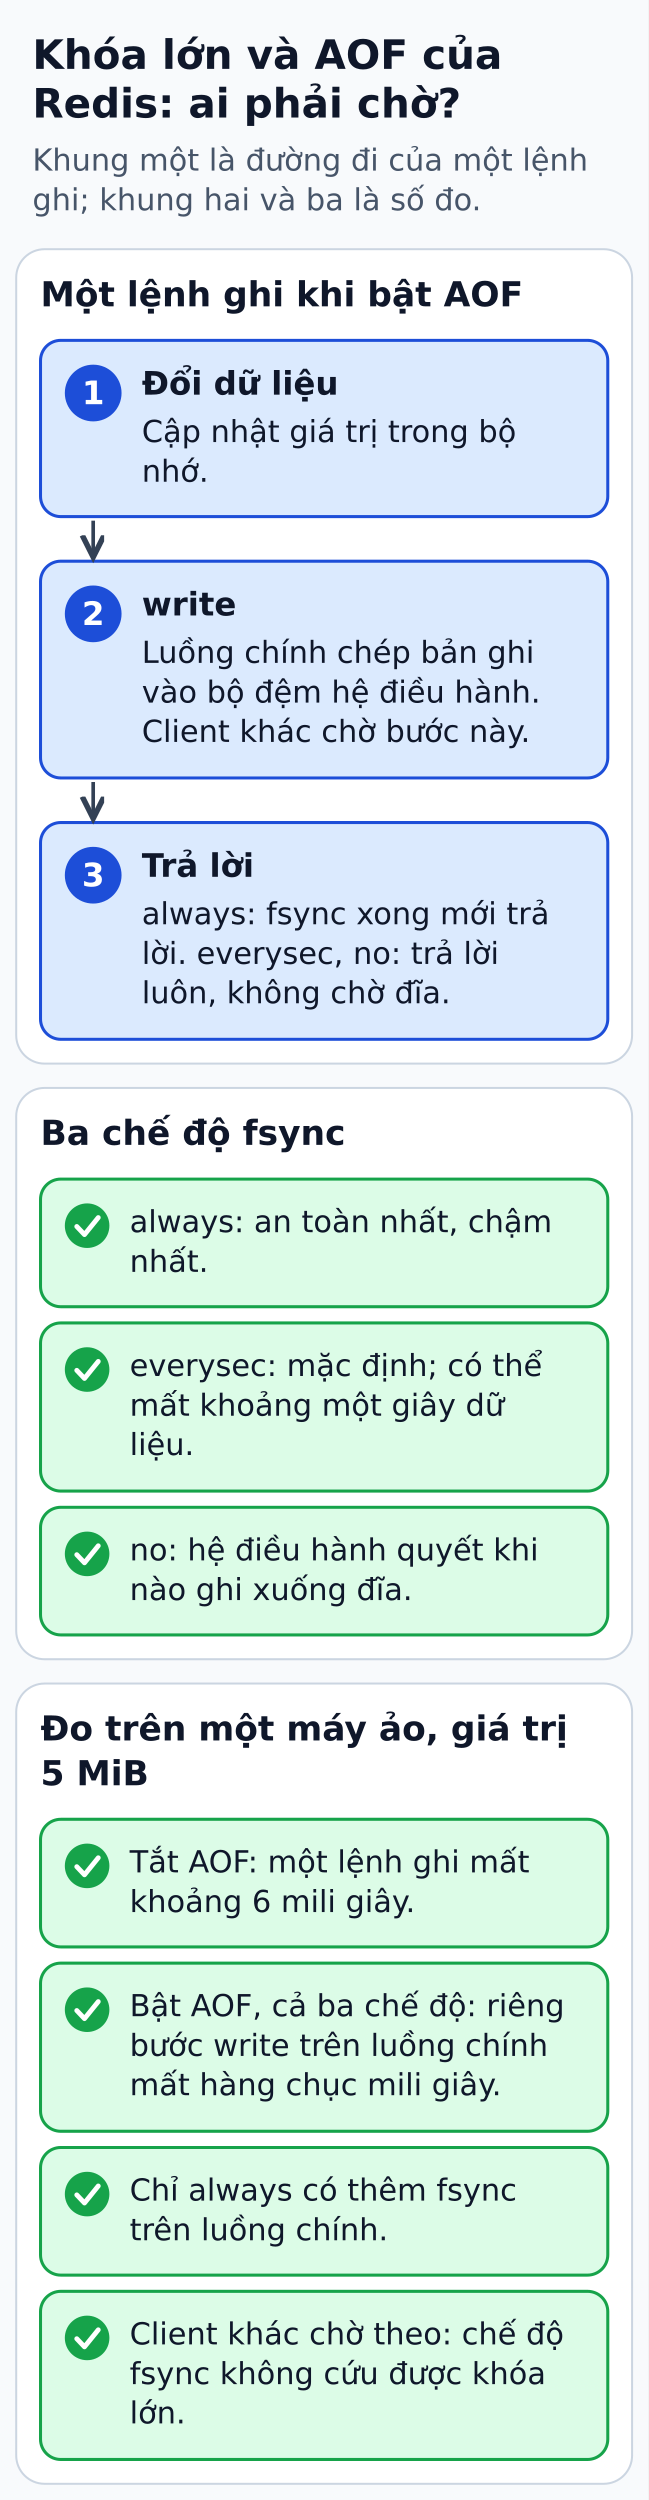
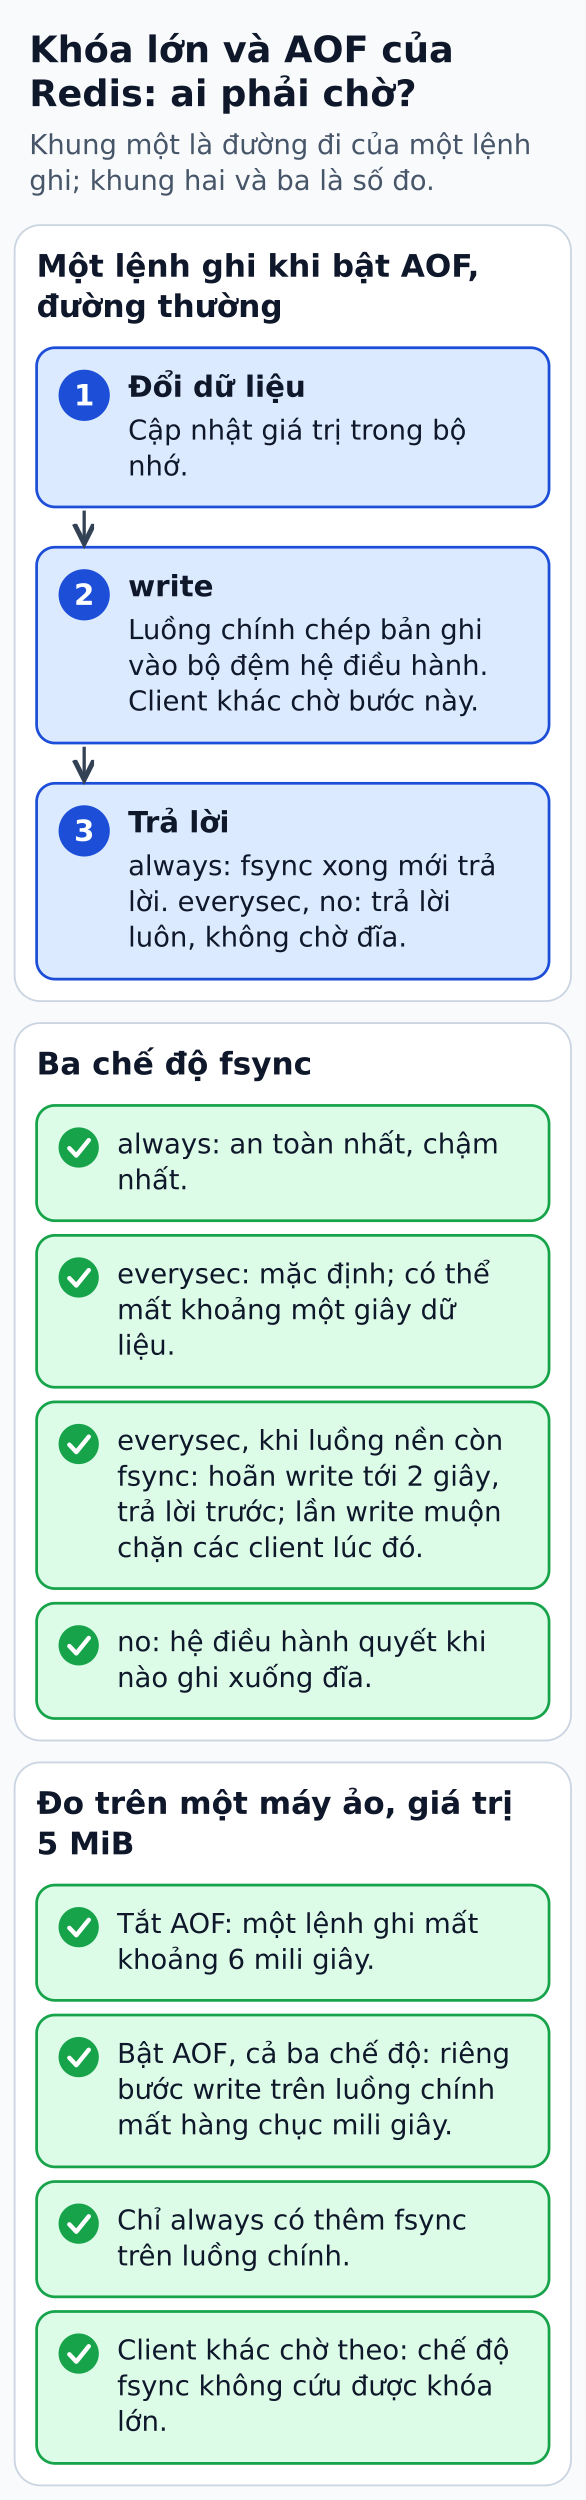
- <svg xmlns="http://www.w3.org/2000/svg" width="320" height="1234" viewBox="0 0 320 1234" role="img" aria-labelledby="title desc">
+ <svg xmlns="http://www.w3.org/2000/svg" width="320" height="1366" viewBox="0 0 320 1366" role="img" aria-labelledby="title desc">
  <defs>
    <marker id="arrow" markerWidth="8" markerHeight="8" refX="6" refY="3" orient="auto">
      <path d="M0,0 L6,3 L0,6" fill="none" stroke="#334155" stroke-width="1.5" />
    </marker>
  </defs>
-   <rect width="320" height="1234" fill="#f8fafc" />
+   <rect width="320" height="1366" fill="#f8fafc" />
  <g font-family="DejaVu Sans, Arial, sans-serif" fill="#0f172a">
    <text x="16" y="34" font-size="20" fill="#0f172a" font-weight="bold" text-anchor="start">Khóa lớn và AOF của</text>
    <text x="16" y="58" font-size="20" fill="#0f172a" font-weight="bold" text-anchor="start">Redis: ai phải chờ?</text>
    <text x="16" y="84.2" font-size="15" fill="#475569" font-weight="normal" text-anchor="start">Khung một là đường đi của một lệnh</text>
    <text x="16" y="103.8" font-size="15" fill="#475569" font-weight="normal" text-anchor="start">ghi; khung hai và ba là số đo.</text>
-     <rect x="8" y="123" width="304" height="402" rx="14" fill="#ffffff" stroke="#cbd5e1" stroke-width="1" />
-     <text x="20" y="151.2" font-size="17" fill="#0f172a" font-weight="bold" text-anchor="start">Một lệnh ghi khi bật AOF</text>
-     <rect x="20" y="168" width="280" height="87" rx="10" fill="#dbeafe" stroke="#1d4ed8" stroke-width="1.5" />
-     <circle cx="46" cy="194" r="14" fill="#1d4ed8" />
-     <text x="46" y="199.5" font-size="16" fill="#ffffff" font-weight="bold" text-anchor="middle">1</text>
-     <text x="70" y="194.8" font-size="16" fill="#0f172a" font-weight="bold" text-anchor="start">Đổi dữ liệu</text>
-     <text x="70" y="218.2" font-size="15" fill="#0f172a" font-weight="normal" text-anchor="start">Cập nhật giá trị trong bộ</text>
-     <text x="70" y="237.8" font-size="15" fill="#0f172a" font-weight="normal" text-anchor="start">nhớ.</text>
-     <rect x="20" y="277" width="280" height="107" rx="10" fill="#dbeafe" stroke="#1d4ed8" stroke-width="1.5" />
-     <circle cx="46" cy="303" r="14" fill="#1d4ed8" />
-     <text x="46" y="308.5" font-size="16" fill="#ffffff" font-weight="bold" text-anchor="middle">2</text>
-     <text x="70" y="303.8" font-size="16" fill="#0f172a" font-weight="bold" text-anchor="start">write</text>
-     <text x="70" y="327.2" font-size="15" fill="#0f172a" font-weight="normal" text-anchor="start">Luồng chính chép bản ghi</text>
-     <text x="70" y="346.8" font-size="15" fill="#0f172a" font-weight="normal" text-anchor="start">vào bộ đệm hệ điều hành.</text>
-     <text x="70" y="366.2" font-size="15" fill="#0f172a" font-weight="normal" text-anchor="start">Client khác chờ bước này.</text>
-     <polyline points="46,257 46,275" fill="none" stroke="#334155" stroke-width="1.8" stroke-linejoin="round" marker-end="url(#arrow)" />
-     <rect x="20" y="406" width="280" height="107" rx="10" fill="#dbeafe" stroke="#1d4ed8" stroke-width="1.5" />
-     <circle cx="46" cy="432" r="14" fill="#1d4ed8" />
-     <text x="46" y="437.5" font-size="16" fill="#ffffff" font-weight="bold" text-anchor="middle">3</text>
-     <text x="70" y="432.8" font-size="16" fill="#0f172a" font-weight="bold" text-anchor="start">Trả lời</text>
-     <text x="70" y="456.2" font-size="15" fill="#0f172a" font-weight="normal" text-anchor="start">always: fsync xong mới trả</text>
-     <text x="70" y="475.8" font-size="15" fill="#0f172a" font-weight="normal" text-anchor="start">lời. everysec, no: trả lời</text>
-     <text x="70" y="495.2" font-size="15" fill="#0f172a" font-weight="normal" text-anchor="start">luôn, không chờ đĩa.</text>
-     <polyline points="46,386 46,404" fill="none" stroke="#334155" stroke-width="1.8" stroke-linejoin="round" marker-end="url(#arrow)" />
-     <rect x="8" y="537" width="304" height="282" rx="14" fill="#ffffff" stroke="#cbd5e1" stroke-width="1" />
-     <text x="20" y="565.1" font-size="17" fill="#0f172a" font-weight="bold" text-anchor="start">Ba chế độ fsync</text>
-     <rect x="20" y="582" width="280" height="63" rx="10" fill="#dcfce7" stroke="#16a34a" stroke-width="1.5" />
-     <circle cx="43" cy="605" r="11" fill="#16a34a" />
-     <polyline points="37.9,605.4 41.7,609.4 48.5,601" fill="none" stroke="#ffffff" stroke-width="2.4" stroke-linecap="round" stroke-linejoin="round" />
-     <text x="64" y="608.2" font-size="15" fill="#0f172a" font-weight="normal" text-anchor="start">always: an toàn nhất, chậm</text>
-     <text x="64" y="627.8" font-size="15" fill="#0f172a" font-weight="normal" text-anchor="start">nhất.</text>
-     <rect x="20" y="653" width="280" height="83" rx="10" fill="#dcfce7" stroke="#16a34a" stroke-width="1.5" />
-     <circle cx="43" cy="676" r="11" fill="#16a34a" />
-     <polyline points="37.9,676.4 41.7,680.4 48.5,672" fill="none" stroke="#ffffff" stroke-width="2.4" stroke-linecap="round" stroke-linejoin="round" />
-     <text x="64" y="679.2" font-size="15" fill="#0f172a" font-weight="normal" text-anchor="start">everysec: mặc định; có thể</text>
-     <text x="64" y="698.8" font-size="15" fill="#0f172a" font-weight="normal" text-anchor="start">mất khoảng một giây dữ</text>
-     <text x="64" y="718.2" font-size="15" fill="#0f172a" font-weight="normal" text-anchor="start">liệu.</text>
-     <rect x="20" y="744" width="280" height="63" rx="10" fill="#dcfce7" stroke="#16a34a" stroke-width="1.5" />
-     <circle cx="43" cy="767" r="11" fill="#16a34a" />
-     <polyline points="37.9,767.4 41.7,771.4 48.5,763" fill="none" stroke="#ffffff" stroke-width="2.4" stroke-linecap="round" stroke-linejoin="round" />
-     <text x="64" y="770.2" font-size="15" fill="#0f172a" font-weight="normal" text-anchor="start">no: hệ điều hành quyết khi</text>
-     <text x="64" y="789.8" font-size="15" fill="#0f172a" font-weight="normal" text-anchor="start">nào ghi xuống đĩa.</text>
-     <rect x="8" y="831" width="304" height="395" rx="14" fill="#ffffff" stroke="#cbd5e1" stroke-width="1" />
-     <text x="20" y="859.1" font-size="17" fill="#0f172a" font-weight="bold" text-anchor="start">Đo trên một máy ảo, giá trị</text>
-     <text x="20" y="881.2" font-size="17" fill="#0f172a" font-weight="bold" text-anchor="start">5 MiB</text>
-     <rect x="20" y="898" width="280" height="63" rx="10" fill="#dcfce7" stroke="#16a34a" stroke-width="1.5" />
-     <circle cx="43" cy="921" r="11" fill="#16a34a" />
-     <polyline points="37.9,921.4 41.7,925.4 48.5,917" fill="none" stroke="#ffffff" stroke-width="2.4" stroke-linecap="round" stroke-linejoin="round" />
-     <text x="64" y="924.2" font-size="15" fill="#0f172a" font-weight="normal" text-anchor="start">Tắt AOF: một lệnh ghi mất</text>
-     <text x="64" y="943.8" font-size="15" fill="#0f172a" font-weight="normal" text-anchor="start">khoảng 6 mili giây.</text>
-     <rect x="20" y="969" width="280" height="83" rx="10" fill="#dcfce7" stroke="#16a34a" stroke-width="1.5" />
-     <circle cx="43" cy="992" r="11" fill="#16a34a" />
-     <polyline points="37.9,992.4 41.7,996.4 48.5,988" fill="none" stroke="#ffffff" stroke-width="2.4" stroke-linecap="round" stroke-linejoin="round" />
-     <text x="64" y="995.2" font-size="15" fill="#0f172a" font-weight="normal" text-anchor="start">Bật AOF, cả ba chế độ: riêng</text>
-     <text x="64" y="1014.8" font-size="15" fill="#0f172a" font-weight="normal" text-anchor="start">bước write trên luồng chính</text>
-     <text x="64" y="1034.2" font-size="15" fill="#0f172a" font-weight="normal" text-anchor="start">mất hàng chục mili giây.</text>
-     <rect x="20" y="1060" width="280" height="63" rx="10" fill="#dcfce7" stroke="#16a34a" stroke-width="1.5" />
-     <circle cx="43" cy="1083" r="11" fill="#16a34a" />
-     <polyline points="37.9,1083.4 41.7,1087.4 48.5,1079" fill="none" stroke="#ffffff" stroke-width="2.4" stroke-linecap="round" stroke-linejoin="round" />
-     <text x="64" y="1086.2" font-size="15" fill="#0f172a" font-weight="normal" text-anchor="start">Chỉ always có thêm fsync</text>
-     <text x="64" y="1105.8" font-size="15" fill="#0f172a" font-weight="normal" text-anchor="start">trên luồng chính.</text>
-     <rect x="20" y="1131" width="280" height="83" rx="10" fill="#dcfce7" stroke="#16a34a" stroke-width="1.5" />
-     <circle cx="43" cy="1154" r="11" fill="#16a34a" />
-     <polyline points="37.9,1154.4 41.7,1158.4 48.5,1150" fill="none" stroke="#ffffff" stroke-width="2.4" stroke-linecap="round" stroke-linejoin="round" />
-     <text x="64" y="1157.2" font-size="15" fill="#0f172a" font-weight="normal" text-anchor="start">Client khác chờ theo: chế độ</text>
-     <text x="64" y="1176.8" font-size="15" fill="#0f172a" font-weight="normal" text-anchor="start">fsync không cứu được khóa</text>
-     <text x="64" y="1196.2" font-size="15" fill="#0f172a" font-weight="normal" text-anchor="start">lớn.</text>
+     <rect x="8" y="123" width="304" height="424" rx="14" fill="#ffffff" stroke="#cbd5e1" stroke-width="1" />
+     <text x="20" y="151.2" font-size="17" fill="#0f172a" font-weight="bold" text-anchor="start">Một lệnh ghi khi bật AOF,</text>
+     <text x="20" y="173.2" font-size="17" fill="#0f172a" font-weight="bold" text-anchor="start">đường thường</text>
+     <rect x="20" y="190" width="280" height="87" rx="10" fill="#dbeafe" stroke="#1d4ed8" stroke-width="1.5" />
+     <circle cx="46" cy="216" r="14" fill="#1d4ed8" />
+     <text x="46" y="221.5" font-size="16" fill="#ffffff" font-weight="bold" text-anchor="middle">1</text>
+     <text x="70" y="216.8" font-size="16" fill="#0f172a" font-weight="bold" text-anchor="start">Đổi dữ liệu</text>
+     <text x="70" y="240.2" font-size="15" fill="#0f172a" font-weight="normal" text-anchor="start">Cập nhật giá trị trong bộ</text>
+     <text x="70" y="259.8" font-size="15" fill="#0f172a" font-weight="normal" text-anchor="start">nhớ.</text>
+     <rect x="20" y="299" width="280" height="107" rx="10" fill="#dbeafe" stroke="#1d4ed8" stroke-width="1.5" />
+     <circle cx="46" cy="325" r="14" fill="#1d4ed8" />
+     <text x="46" y="330.5" font-size="16" fill="#ffffff" font-weight="bold" text-anchor="middle">2</text>
+     <text x="70" y="325.8" font-size="16" fill="#0f172a" font-weight="bold" text-anchor="start">write</text>
+     <text x="70" y="349.2" font-size="15" fill="#0f172a" font-weight="normal" text-anchor="start">Luồng chính chép bản ghi</text>
+     <text x="70" y="368.8" font-size="15" fill="#0f172a" font-weight="normal" text-anchor="start">vào bộ đệm hệ điều hành.</text>
+     <text x="70" y="388.2" font-size="15" fill="#0f172a" font-weight="normal" text-anchor="start">Client khác chờ bước này.</text>
+     <polyline points="46,279 46,297" fill="none" stroke="#334155" stroke-width="1.8" stroke-linejoin="round" marker-end="url(#arrow)" />
+     <rect x="20" y="428" width="280" height="107" rx="10" fill="#dbeafe" stroke="#1d4ed8" stroke-width="1.5" />
+     <circle cx="46" cy="454" r="14" fill="#1d4ed8" />
+     <text x="46" y="459.5" font-size="16" fill="#ffffff" font-weight="bold" text-anchor="middle">3</text>
+     <text x="70" y="454.8" font-size="16" fill="#0f172a" font-weight="bold" text-anchor="start">Trả lời</text>
+     <text x="70" y="478.2" font-size="15" fill="#0f172a" font-weight="normal" text-anchor="start">always: fsync xong mới trả</text>
+     <text x="70" y="497.8" font-size="15" fill="#0f172a" font-weight="normal" text-anchor="start">lời. everysec, no: trả lời</text>
+     <text x="70" y="517.2" font-size="15" fill="#0f172a" font-weight="normal" text-anchor="start">luôn, không chờ đĩa.</text>
+     <polyline points="46,408 46,426" fill="none" stroke="#334155" stroke-width="1.8" stroke-linejoin="round" marker-end="url(#arrow)" />
+     <rect x="8" y="559" width="304" height="392" rx="14" fill="#ffffff" stroke="#cbd5e1" stroke-width="1" />
+     <text x="20" y="587.1" font-size="17" fill="#0f172a" font-weight="bold" text-anchor="start">Ba chế độ fsync</text>
+     <rect x="20" y="604" width="280" height="63" rx="10" fill="#dcfce7" stroke="#16a34a" stroke-width="1.5" />
+     <circle cx="43" cy="627" r="11" fill="#16a34a" />
+     <polyline points="37.9,627.4 41.7,631.4 48.5,623" fill="none" stroke="#ffffff" stroke-width="2.4" stroke-linecap="round" stroke-linejoin="round" />
+     <text x="64" y="630.2" font-size="15" fill="#0f172a" font-weight="normal" text-anchor="start">always: an toàn nhất, chậm</text>
+     <text x="64" y="649.8" font-size="15" fill="#0f172a" font-weight="normal" text-anchor="start">nhất.</text>
+     <rect x="20" y="675" width="280" height="83" rx="10" fill="#dcfce7" stroke="#16a34a" stroke-width="1.5" />
+     <circle cx="43" cy="698" r="11" fill="#16a34a" />
+     <polyline points="37.9,698.4 41.7,702.4 48.5,694" fill="none" stroke="#ffffff" stroke-width="2.4" stroke-linecap="round" stroke-linejoin="round" />
+     <text x="64" y="701.2" font-size="15" fill="#0f172a" font-weight="normal" text-anchor="start">everysec: mặc định; có thể</text>
+     <text x="64" y="720.8" font-size="15" fill="#0f172a" font-weight="normal" text-anchor="start">mất khoảng một giây dữ</text>
+     <text x="64" y="740.2" font-size="15" fill="#0f172a" font-weight="normal" text-anchor="start">liệu.</text>
+     <rect x="20" y="766" width="280" height="102" rx="10" fill="#dcfce7" stroke="#16a34a" stroke-width="1.5" />
+     <circle cx="43" cy="789" r="11" fill="#16a34a" />
+     <polyline points="37.9,789.4 41.7,793.4 48.5,785" fill="none" stroke="#ffffff" stroke-width="2.4" stroke-linecap="round" stroke-linejoin="round" />
+     <text x="64" y="792.2" font-size="15" fill="#0f172a" font-weight="normal" text-anchor="start">everysec, khi luồng nền còn</text>
+     <text x="64" y="811.8" font-size="15" fill="#0f172a" font-weight="normal" text-anchor="start">fsync: hoãn write tới 2 giây,</text>
+     <text x="64" y="831.2" font-size="15" fill="#0f172a" font-weight="normal" text-anchor="start">trả lời trước; lần write muộn</text>
+     <text x="64" y="850.8" font-size="15" fill="#0f172a" font-weight="normal" text-anchor="start">chặn các client lúc đó.</text>
+     <rect x="20" y="876" width="280" height="63" rx="10" fill="#dcfce7" stroke="#16a34a" stroke-width="1.5" />
+     <circle cx="43" cy="899" r="11" fill="#16a34a" />
+     <polyline points="37.9,899.4 41.7,903.4 48.5,895" fill="none" stroke="#ffffff" stroke-width="2.4" stroke-linecap="round" stroke-linejoin="round" />
+     <text x="64" y="902.2" font-size="15" fill="#0f172a" font-weight="normal" text-anchor="start">no: hệ điều hành quyết khi</text>
+     <text x="64" y="921.8" font-size="15" fill="#0f172a" font-weight="normal" text-anchor="start">nào ghi xuống đĩa.</text>
+     <rect x="8" y="963" width="304" height="395" rx="14" fill="#ffffff" stroke="#cbd5e1" stroke-width="1" />
+     <text x="20" y="991.1" font-size="17" fill="#0f172a" font-weight="bold" text-anchor="start">Đo trên một máy ảo, giá trị</text>
+     <text x="20" y="1013.2" font-size="17" fill="#0f172a" font-weight="bold" text-anchor="start">5 MiB</text>
+     <rect x="20" y="1030" width="280" height="63" rx="10" fill="#dcfce7" stroke="#16a34a" stroke-width="1.5" />
+     <circle cx="43" cy="1053" r="11" fill="#16a34a" />
+     <polyline points="37.9,1053.4 41.7,1057.4 48.5,1049" fill="none" stroke="#ffffff" stroke-width="2.4" stroke-linecap="round" stroke-linejoin="round" />
+     <text x="64" y="1056.2" font-size="15" fill="#0f172a" font-weight="normal" text-anchor="start">Tắt AOF: một lệnh ghi mất</text>
+     <text x="64" y="1075.8" font-size="15" fill="#0f172a" font-weight="normal" text-anchor="start">khoảng 6 mili giây.</text>
+     <rect x="20" y="1101" width="280" height="83" rx="10" fill="#dcfce7" stroke="#16a34a" stroke-width="1.5" />
+     <circle cx="43" cy="1124" r="11" fill="#16a34a" />
+     <polyline points="37.9,1124.4 41.7,1128.4 48.5,1120" fill="none" stroke="#ffffff" stroke-width="2.4" stroke-linecap="round" stroke-linejoin="round" />
+     <text x="64" y="1127.2" font-size="15" fill="#0f172a" font-weight="normal" text-anchor="start">Bật AOF, cả ba chế độ: riêng</text>
+     <text x="64" y="1146.8" font-size="15" fill="#0f172a" font-weight="normal" text-anchor="start">bước write trên luồng chính</text>
+     <text x="64" y="1166.2" font-size="15" fill="#0f172a" font-weight="normal" text-anchor="start">mất hàng chục mili giây.</text>
+     <rect x="20" y="1192" width="280" height="63" rx="10" fill="#dcfce7" stroke="#16a34a" stroke-width="1.5" />
+     <circle cx="43" cy="1215" r="11" fill="#16a34a" />
+     <polyline points="37.9,1215.4 41.7,1219.4 48.5,1211" fill="none" stroke="#ffffff" stroke-width="2.4" stroke-linecap="round" stroke-linejoin="round" />
+     <text x="64" y="1218.2" font-size="15" fill="#0f172a" font-weight="normal" text-anchor="start">Chỉ always có thêm fsync</text>
+     <text x="64" y="1237.8" font-size="15" fill="#0f172a" font-weight="normal" text-anchor="start">trên luồng chính.</text>
+     <rect x="20" y="1263" width="280" height="83" rx="10" fill="#dcfce7" stroke="#16a34a" stroke-width="1.5" />
+     <circle cx="43" cy="1286" r="11" fill="#16a34a" />
+     <polyline points="37.9,1286.4 41.7,1290.4 48.5,1282" fill="none" stroke="#ffffff" stroke-width="2.4" stroke-linecap="round" stroke-linejoin="round" />
+     <text x="64" y="1289.2" font-size="15" fill="#0f172a" font-weight="normal" text-anchor="start">Client khác chờ theo: chế độ</text>
+     <text x="64" y="1308.8" font-size="15" fill="#0f172a" font-weight="normal" text-anchor="start">fsync không cứu được khóa</text>
+     <text x="64" y="1328.2" font-size="15" fill="#0f172a" font-weight="normal" text-anchor="start">lớn.</text>
  </g>
</svg>
